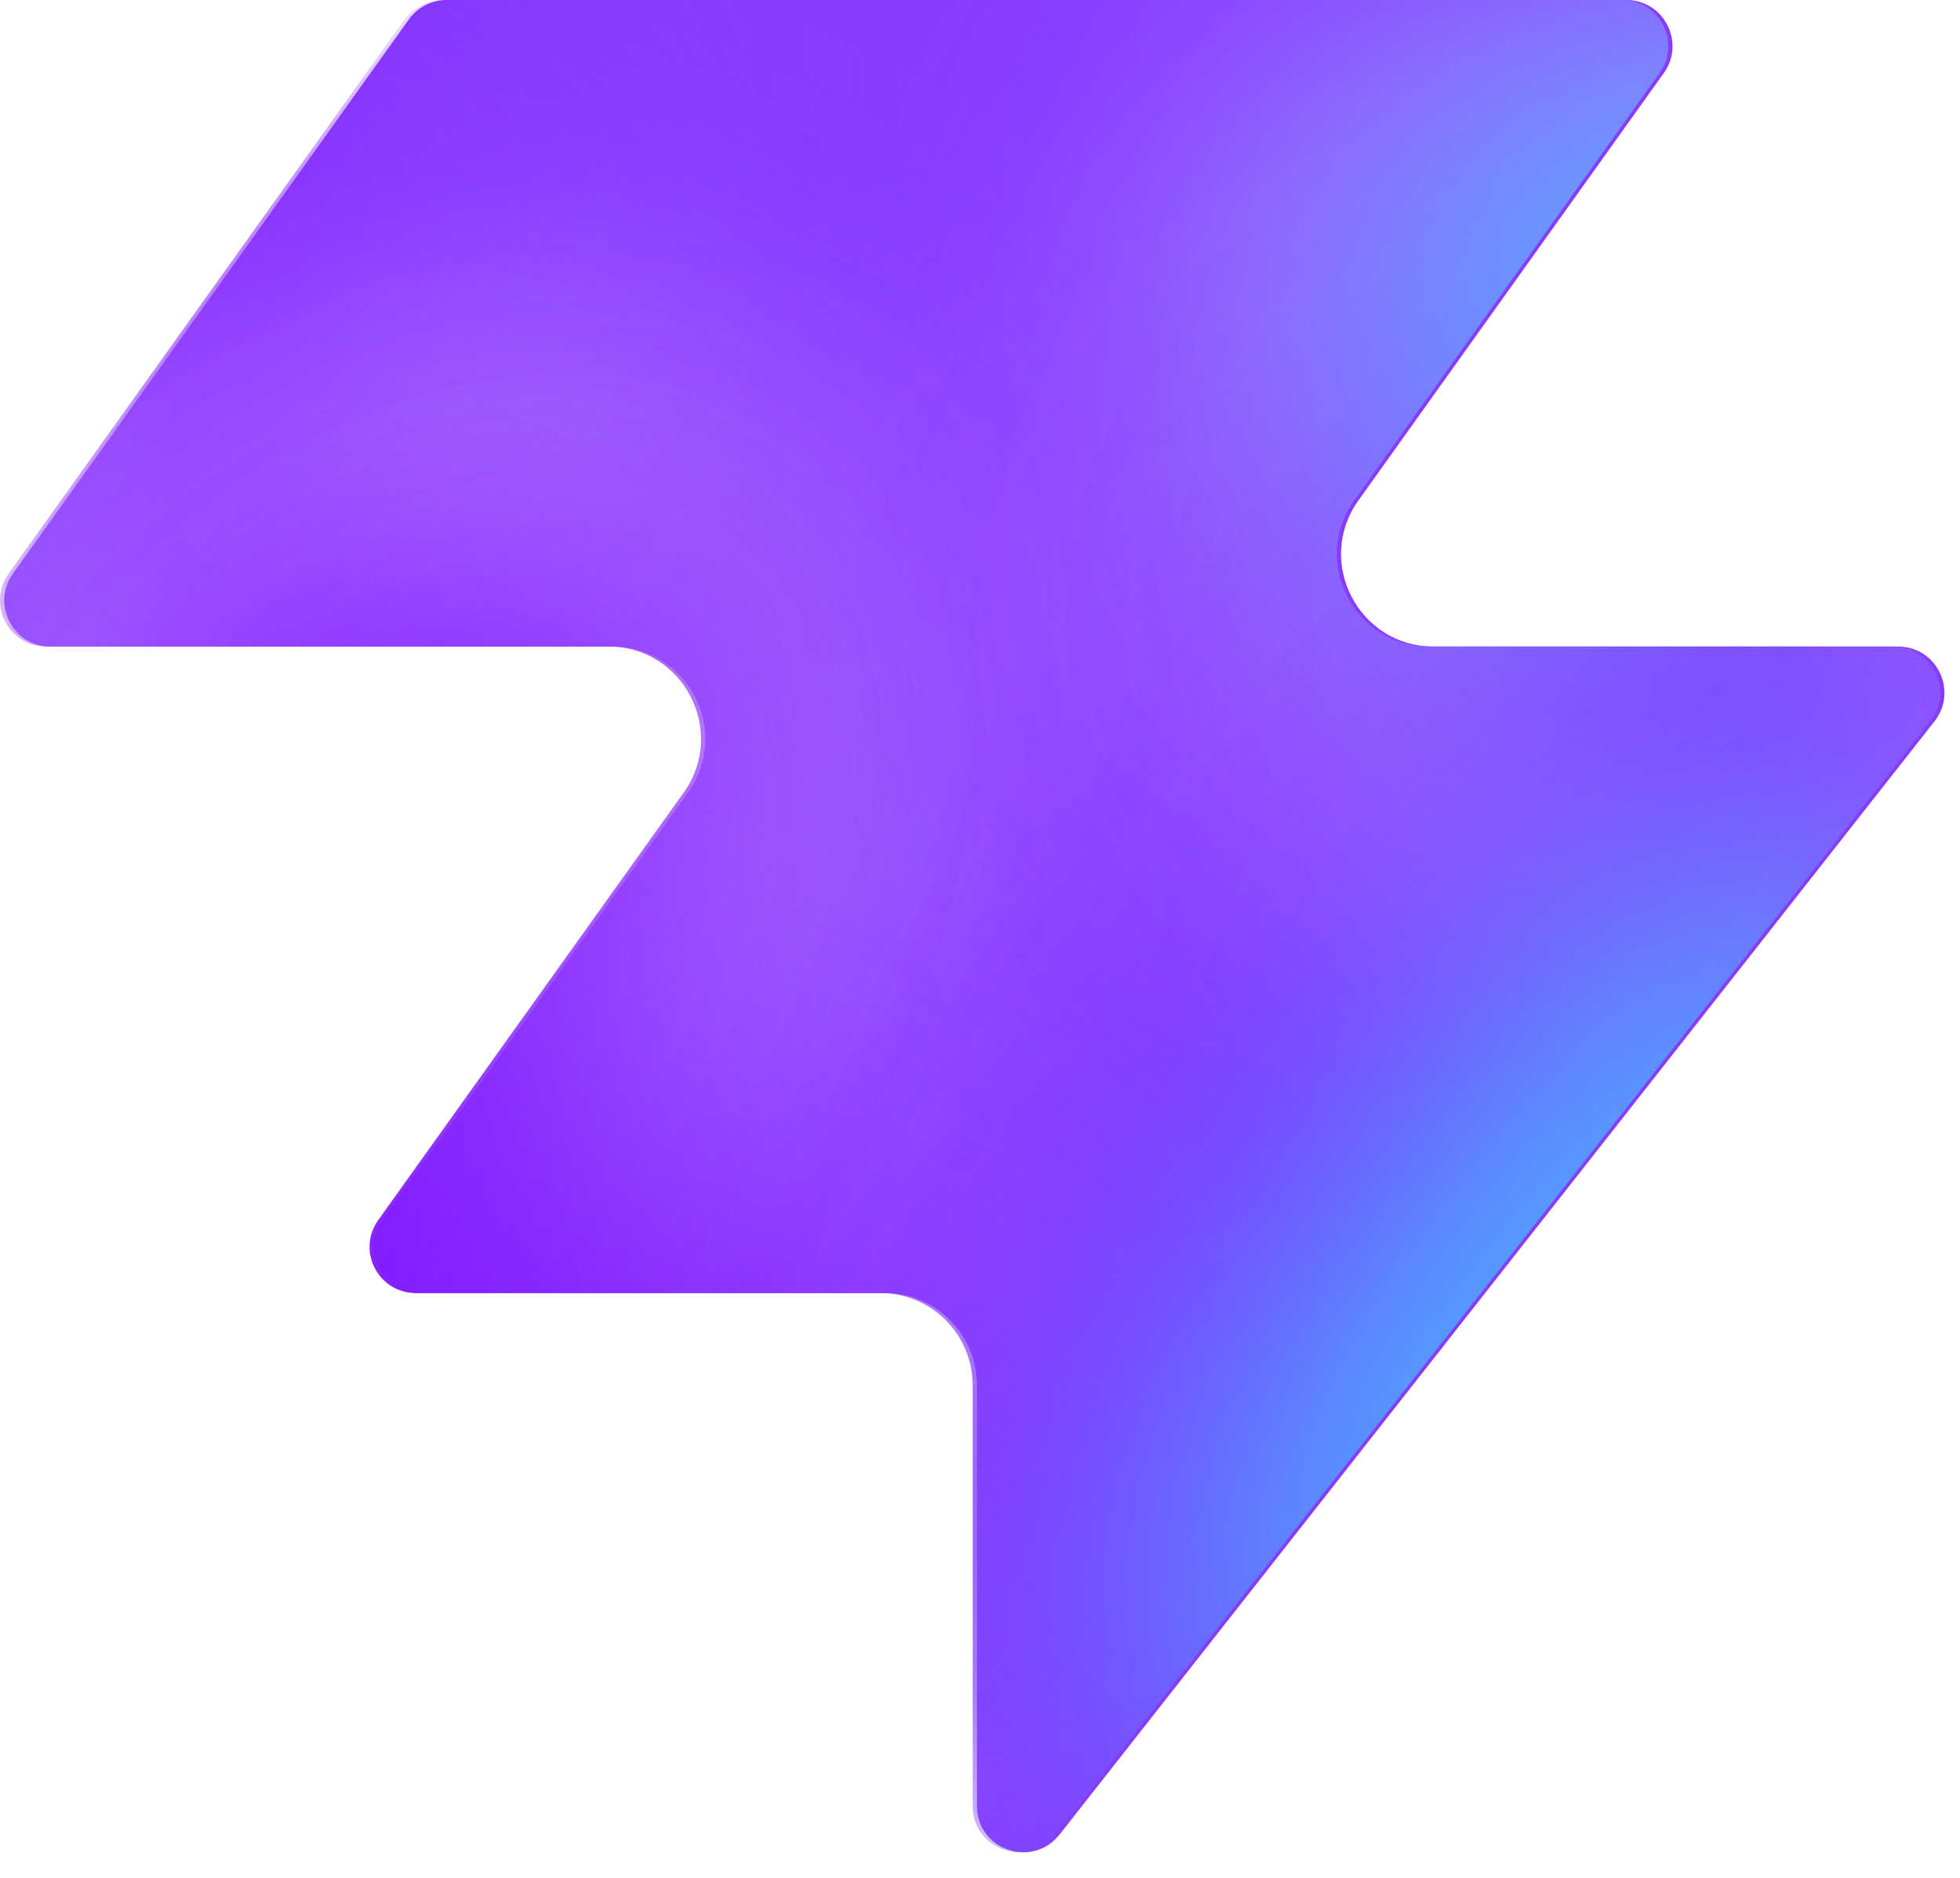
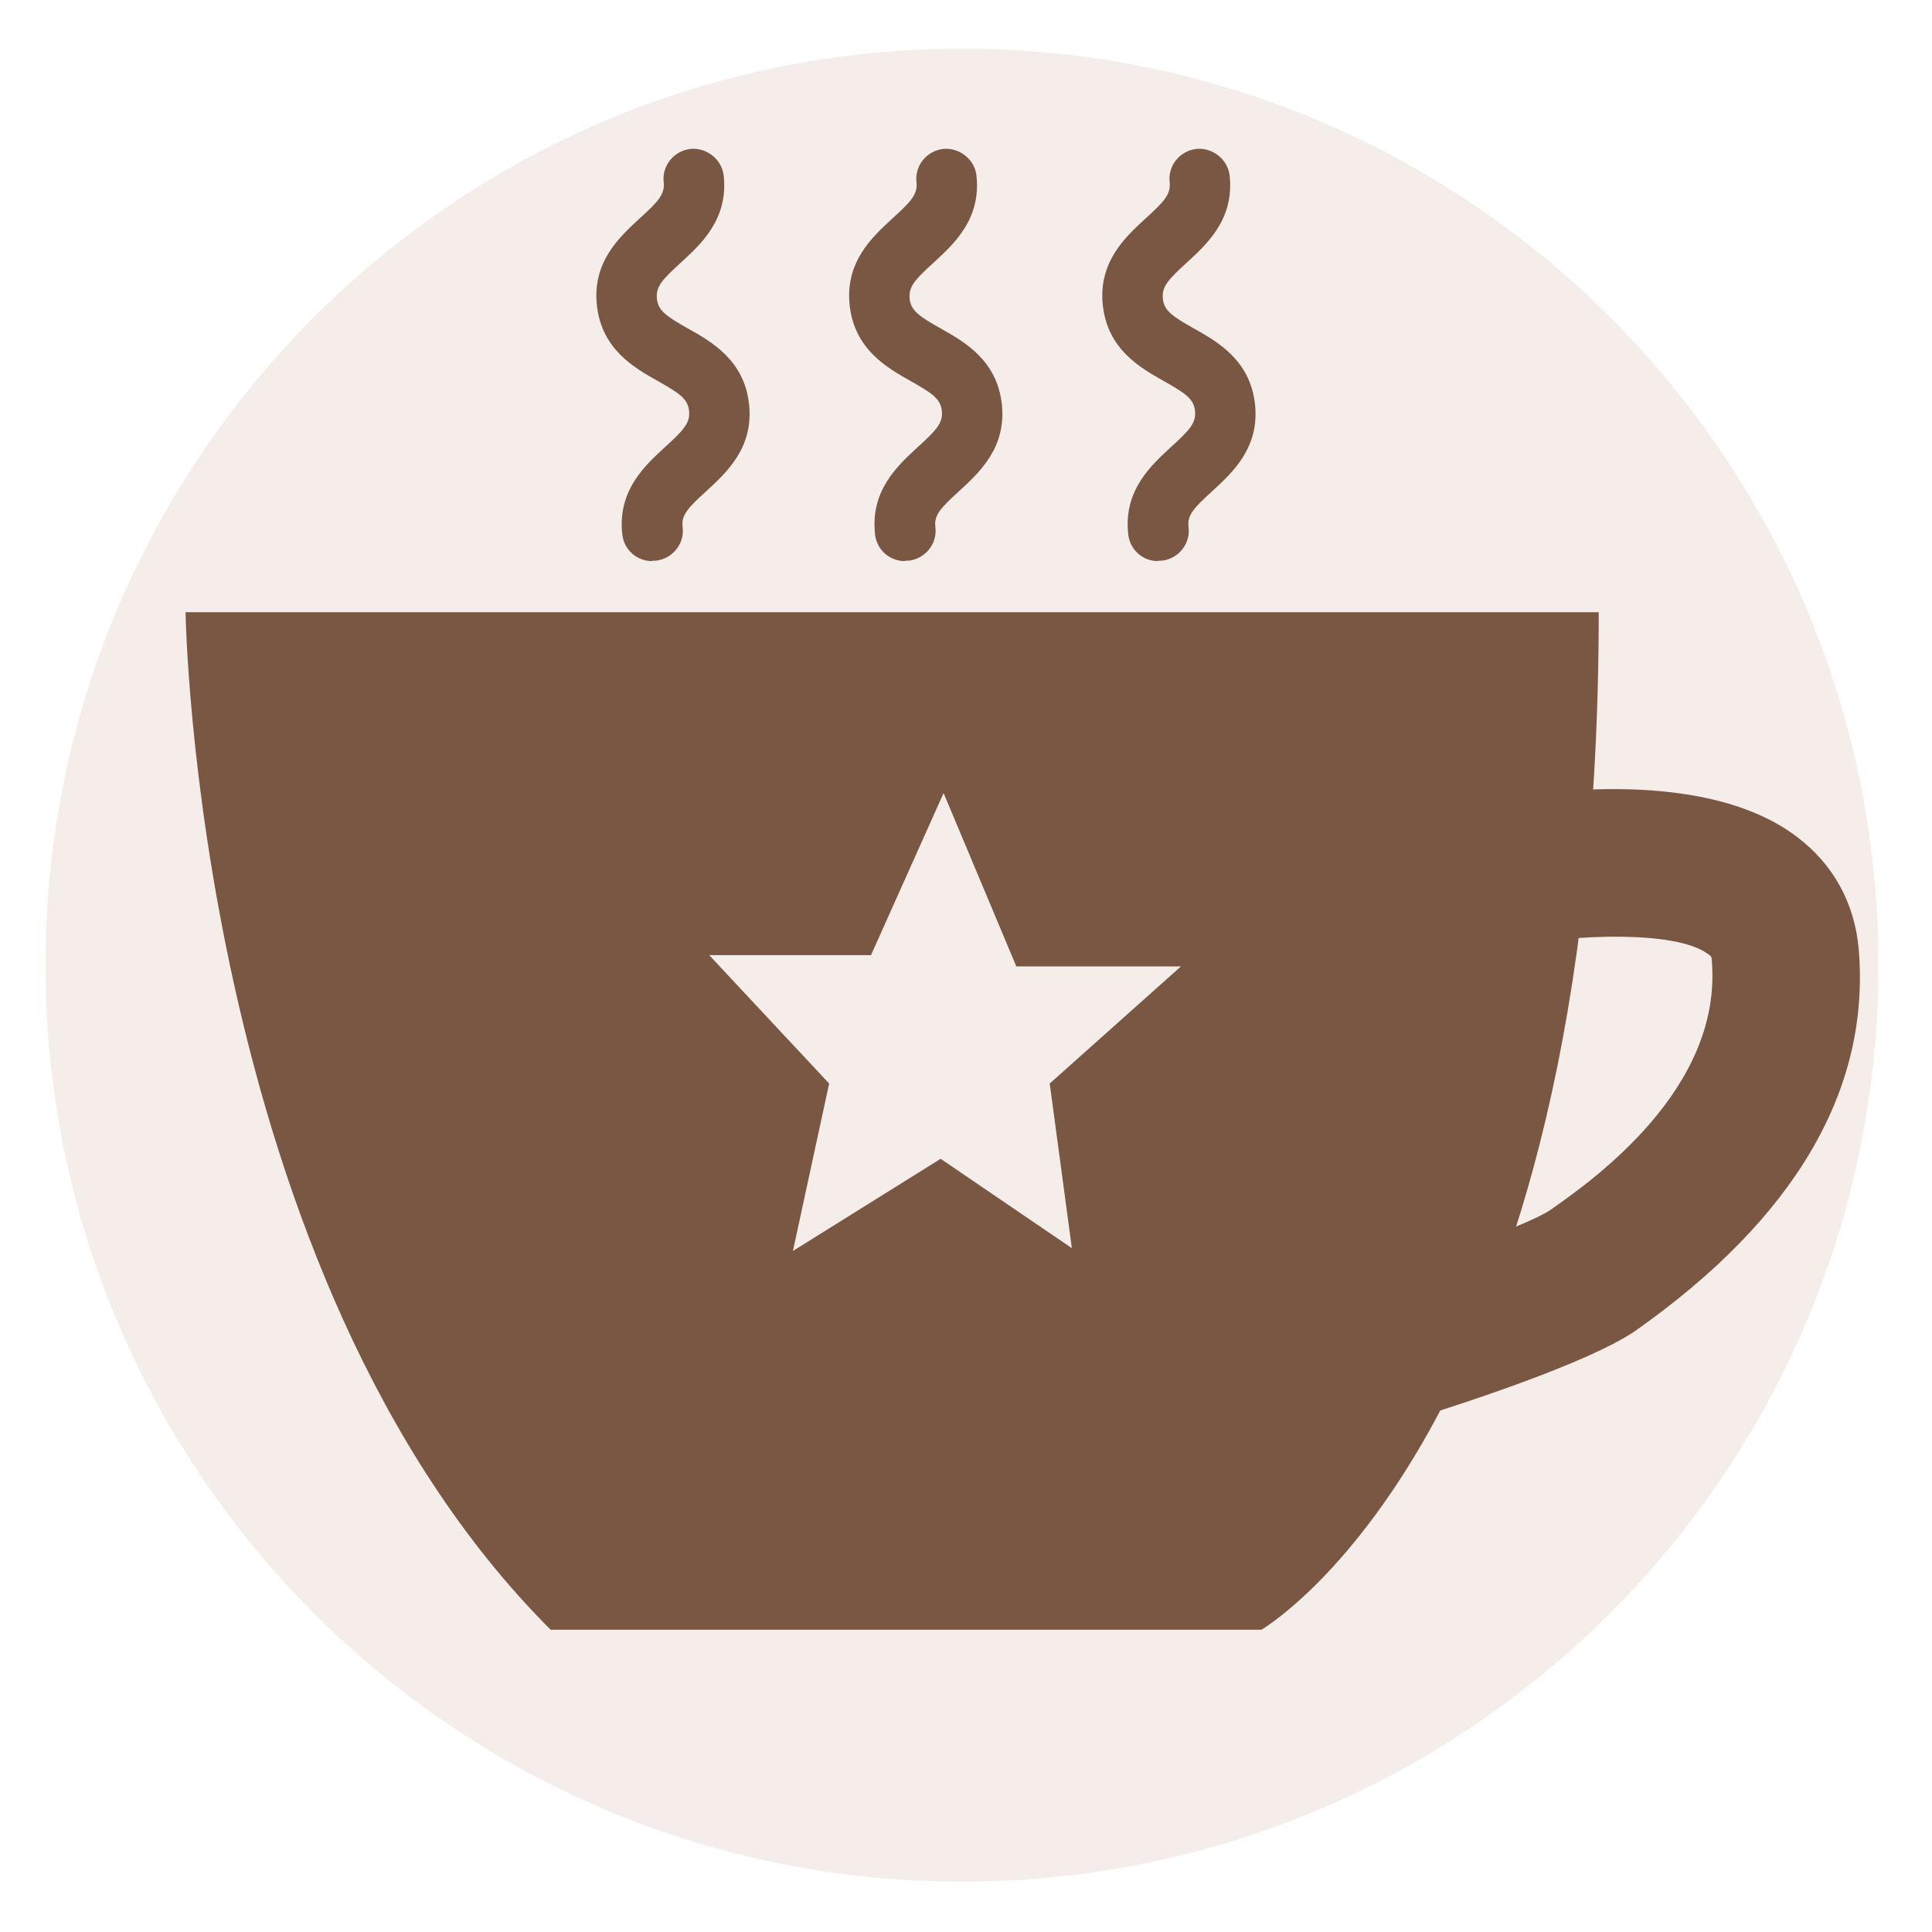
- <svg xmlns="http://www.w3.org/2000/svg" width="48" height="46" fill="none" viewBox="0 0 48 46">
-   <path fill="#863bff" d="M25.946 44.938c-.664.845-2.021.375-2.021-.698V33.937a2.26 2.26 0 0 0-2.262-2.262H10.287c-.92 0-1.456-1.04-.92-1.788l7.48-10.471c1.07-1.497 0-3.578-1.842-3.578H1.237c-.92 0-1.456-1.04-.92-1.788L10.013.474c.214-.297.556-.474.92-.474h28.894c.92 0 1.456 1.04.92 1.788l-7.48 10.471c-1.07 1.498 0 3.579 1.842 3.579h11.377c.943 0 1.473 1.088.89 1.83L25.947 44.94z" style="fill:#863bff;fill:color(display-p3 .525 .23 1);fill-opacity:1" />
-   <mask id="a" width="48" height="46" x="0" y="0" maskUnits="userSpaceOnUse" style="mask-type:alpha">
-     <path fill="#000" d="M25.842 44.938c-.664.844-2.021.375-2.021-.698V33.937a2.26 2.26 0 0 0-2.262-2.262H10.183c-.92 0-1.456-1.04-.92-1.788l7.48-10.471c1.07-1.498 0-3.579-1.842-3.579H1.133c-.92 0-1.456-1.04-.92-1.787L9.91.473c.214-.297.556-.474.92-.474h28.894c.92 0 1.456 1.04.92 1.788l-7.48 10.471c-1.07 1.498 0 3.578 1.842 3.578h11.377c.943 0 1.473 1.088.89 1.832L25.843 44.94z" style="fill:#000;fill-opacity:1" />
-   </mask>
-   <g mask="url(#a)">
-     <g filter="url(#b)">
-       <ellipse cx="5.508" cy="14.704" fill="#ede6ff" rx="5.508" ry="14.704" style="fill:#ede6ff;fill:color(display-p3 .927 .903 1);fill-opacity:1" transform="matrix(.00324 1 1 -.00324 -4.47 31.516)" />
-     </g>
-     <g filter="url(#c)">
-       <ellipse cx="10.399" cy="29.851" fill="#ede6ff" rx="10.399" ry="29.851" style="fill:#ede6ff;fill:color(display-p3 .927 .903 1);fill-opacity:1" transform="matrix(.00324 1 1 -.00324 -39.328 7.883)" />
-     </g>
-     <g filter="url(#d)">
-       <ellipse cx="5.508" cy="30.487" fill="#7e14ff" rx="5.508" ry="30.487" style="fill:#7e14ff;fill:color(display-p3 .492 .077 1);fill-opacity:1" transform="rotate(89.814 -25.913 -14.639)scale(1 -1)" />
-     </g>
-     <g filter="url(#e)">
-       <ellipse cx="5.508" cy="30.599" fill="#7e14ff" rx="5.508" ry="30.599" style="fill:#7e14ff;fill:color(display-p3 .492 .077 1);fill-opacity:1" transform="rotate(89.814 -32.644 -3.334)scale(1 -1)" />
-     </g>
-     <g filter="url(#f)">
-       <ellipse cx="5.508" cy="30.599" fill="#7e14ff" rx="5.508" ry="30.599" style="fill:#7e14ff;fill:color(display-p3 .492 .077 1);fill-opacity:1" transform="matrix(.00324 1 1 -.00324 -34.34 30.47)" />
-     </g>
-     <g filter="url(#g)">
-       <ellipse cx="14.072" cy="22.078" fill="#ede6ff" rx="14.072" ry="22.078" style="fill:#ede6ff;fill:color(display-p3 .927 .903 1);fill-opacity:1" transform="rotate(93.35 24.506 48.493)scale(-1 1)" />
-     </g>
-     <g filter="url(#h)">
-       <ellipse cx="3.47" cy="21.501" fill="#7e14ff" rx="3.47" ry="21.501" style="fill:#7e14ff;fill:color(display-p3 .492 .077 1);fill-opacity:1" transform="rotate(89.009 28.708 47.59)scale(-1 1)" />
-     </g>
-     <g filter="url(#i)">
-       <ellipse cx="3.47" cy="21.501" fill="#7e14ff" rx="3.47" ry="21.501" style="fill:#7e14ff;fill:color(display-p3 .492 .077 1);fill-opacity:1" transform="rotate(89.009 28.708 47.59)scale(-1 1)" />
-     </g>
-     <g filter="url(#j)">
-       <ellipse cx=".387" cy="8.972" fill="#7e14ff" rx="4.407" ry="29.108" style="fill:#7e14ff;fill:color(display-p3 .492 .077 1);fill-opacity:1" transform="rotate(39.51 .387 8.972)" />
-     </g>
-     <g filter="url(#k)">
-       <ellipse cx="47.523" cy="-6.092" fill="#7e14ff" rx="4.407" ry="29.108" style="fill:#7e14ff;fill:color(display-p3 .492 .077 1);fill-opacity:1" transform="rotate(37.892 47.523 -6.092)" />
-     </g>
-     <g filter="url(#l)">
-       <ellipse cx="41.412" cy="6.333" fill="#47bfff" rx="5.971" ry="9.665" style="fill:#47bfff;fill:color(display-p3 .28 .748 1);fill-opacity:1" transform="rotate(37.892 41.412 6.333)" />
-     </g>
-     <g filter="url(#m)">
-       <ellipse cx="-1.879" cy="38.332" fill="#7e14ff" rx="4.407" ry="29.108" style="fill:#7e14ff;fill:color(display-p3 .492 .077 1);fill-opacity:1" transform="rotate(37.892 -1.88 38.332)" />
-     </g>
-     <g filter="url(#n)">
-       <ellipse cx="-1.879" cy="38.332" fill="#7e14ff" rx="4.407" ry="29.108" style="fill:#7e14ff;fill:color(display-p3 .492 .077 1);fill-opacity:1" transform="rotate(37.892 -1.88 38.332)" />
-     </g>
-     <g filter="url(#o)">
-       <ellipse cx="35.651" cy="29.907" fill="#7e14ff" rx="4.407" ry="29.108" style="fill:#7e14ff;fill:color(display-p3 .492 .077 1);fill-opacity:1" transform="rotate(37.892 35.651 29.907)" />
-     </g>
-     <g filter="url(#p)">
-       <ellipse cx="38.418" cy="32.4" fill="#47bfff" rx="5.971" ry="15.297" style="fill:#47bfff;fill:color(display-p3 .28 .748 1);fill-opacity:1" transform="rotate(37.892 38.418 32.4)" />
-     </g>
+ <svg xmlns="http://www.w3.org/2000/svg" id="_レイヤー_1" data-name="レイヤー_1" version="1.1" viewBox="0 0 48 46" width="32" height="32">
+   <defs>
+     <style>
+       .st0 {
+         fill: #f5edea;
+       }
+ 
+       .st1 {
+         fill: #7a5743;
+       }
+     </style>
+   </defs>
+   <circle class="st0" cx="23.9" cy="22.98" r="22.77" />
+   <g>
+     <path class="st1" d="M31.34,39.49H13.68C4.85,30.66,4.61,14.21,4.61,14.21h35.11c0,20.43-8.38,25.28-8.38,25.28ZM23.44,18.71l-1.8,4.02h-4.02l2.98,3.19-.9,4.16,3.67-2.29,3.26,2.22-.55-4.09,3.26-2.91h-4.09l-1.8-4.29Z" />
+     <path class="st1" d="M35.13,34.25l-1.08-3.5c1.78-.55,4-1.36,4.47-1.69,1.07-.75,4.27-3.01,4.01-6.18,0-.11-.02-.13-.1-.18-.79-.59-3.37-.49-4.85-.18l-.73-3.59c.87-.18,5.36-.97,7.78.85.92.69,1.45,1.66,1.55,2.81.29,3.48-1.58,6.67-5.53,9.46-1.17.82-4.52,1.89-5.52,2.2Z" />
  </g>
-   <defs>
-     <filter id="b" width="60.045" height="41.654" x="-19.77" y="16.149" color-interpolation-filters="sRGB" filterUnits="userSpaceOnUse">
-       <feFlood flood-opacity="0" result="BackgroundImageFix" />
-       <feBlend in="SourceGraphic" in2="BackgroundImageFix" result="shape" />
-       <feGaussianBlur result="effect1_foregroundBlur_2002_17158" stdDeviation="7.659" />
-     </filter>
-     <filter id="c" width="90.34" height="51.437" x="-54.613" y="-7.533" color-interpolation-filters="sRGB" filterUnits="userSpaceOnUse">
-       <feFlood flood-opacity="0" result="BackgroundImageFix" />
-       <feBlend in="SourceGraphic" in2="BackgroundImageFix" result="shape" />
-       <feGaussianBlur result="effect1_foregroundBlur_2002_17158" stdDeviation="7.659" />
-     </filter>
-     <filter id="d" width="79.355" height="29.4" x="-49.64" y="2.03" color-interpolation-filters="sRGB" filterUnits="userSpaceOnUse">
-       <feFlood flood-opacity="0" result="BackgroundImageFix" />
-       <feBlend in="SourceGraphic" in2="BackgroundImageFix" result="shape" />
-       <feGaussianBlur result="effect1_foregroundBlur_2002_17158" stdDeviation="4.596" />
-     </filter>
-     <filter id="e" width="79.579" height="29.4" x="-45.045" y="20.029" color-interpolation-filters="sRGB" filterUnits="userSpaceOnUse">
-       <feFlood flood-opacity="0" result="BackgroundImageFix" />
-       <feBlend in="SourceGraphic" in2="BackgroundImageFix" result="shape" />
-       <feGaussianBlur result="effect1_foregroundBlur_2002_17158" stdDeviation="4.596" />
-     </filter>
-     <filter id="f" width="79.579" height="29.4" x="-43.513" y="21.178" color-interpolation-filters="sRGB" filterUnits="userSpaceOnUse">
-       <feFlood flood-opacity="0" result="BackgroundImageFix" />
-       <feBlend in="SourceGraphic" in2="BackgroundImageFix" result="shape" />
-       <feGaussianBlur result="effect1_foregroundBlur_2002_17158" stdDeviation="4.596" />
-     </filter>
-     <filter id="g" width="74.749" height="58.852" x="15.756" y="-17.901" color-interpolation-filters="sRGB" filterUnits="userSpaceOnUse">
-       <feFlood flood-opacity="0" result="BackgroundImageFix" />
-       <feBlend in="SourceGraphic" in2="BackgroundImageFix" result="shape" />
-       <feGaussianBlur result="effect1_foregroundBlur_2002_17158" stdDeviation="7.659" />
-     </filter>
-     <filter id="h" width="61.377" height="25.362" x="23.548" y="2.284" color-interpolation-filters="sRGB" filterUnits="userSpaceOnUse">
-       <feFlood flood-opacity="0" result="BackgroundImageFix" />
-       <feBlend in="SourceGraphic" in2="BackgroundImageFix" result="shape" />
-       <feGaussianBlur result="effect1_foregroundBlur_2002_17158" stdDeviation="4.596" />
-     </filter>
-     <filter id="i" width="61.377" height="25.362" x="23.548" y="2.284" color-interpolation-filters="sRGB" filterUnits="userSpaceOnUse">
-       <feFlood flood-opacity="0" result="BackgroundImageFix" />
-       <feBlend in="SourceGraphic" in2="BackgroundImageFix" result="shape" />
-       <feGaussianBlur result="effect1_foregroundBlur_2002_17158" stdDeviation="4.596" />
-     </filter>
-     <filter id="j" width="56.045" height="63.649" x="-27.636" y="-22.853" color-interpolation-filters="sRGB" filterUnits="userSpaceOnUse">
-       <feFlood flood-opacity="0" result="BackgroundImageFix" />
-       <feBlend in="SourceGraphic" in2="BackgroundImageFix" result="shape" />
-       <feGaussianBlur result="effect1_foregroundBlur_2002_17158" stdDeviation="4.596" />
-     </filter>
-     <filter id="k" width="54.814" height="64.646" x="20.116" y="-38.415" color-interpolation-filters="sRGB" filterUnits="userSpaceOnUse">
-       <feFlood flood-opacity="0" result="BackgroundImageFix" />
-       <feBlend in="SourceGraphic" in2="BackgroundImageFix" result="shape" />
-       <feGaussianBlur result="effect1_foregroundBlur_2002_17158" stdDeviation="4.596" />
-     </filter>
-     <filter id="l" width="33.541" height="35.313" x="24.641" y="-11.323" color-interpolation-filters="sRGB" filterUnits="userSpaceOnUse">
-       <feFlood flood-opacity="0" result="BackgroundImageFix" />
-       <feBlend in="SourceGraphic" in2="BackgroundImageFix" result="shape" />
-       <feGaussianBlur result="effect1_foregroundBlur_2002_17158" stdDeviation="4.596" />
-     </filter>
-     <filter id="m" width="54.814" height="64.646" x="-29.286" y="6.009" color-interpolation-filters="sRGB" filterUnits="userSpaceOnUse">
-       <feFlood flood-opacity="0" result="BackgroundImageFix" />
-       <feBlend in="SourceGraphic" in2="BackgroundImageFix" result="shape" />
-       <feGaussianBlur result="effect1_foregroundBlur_2002_17158" stdDeviation="4.596" />
-     </filter>
-     <filter id="n" width="54.814" height="64.646" x="-29.286" y="6.009" color-interpolation-filters="sRGB" filterUnits="userSpaceOnUse">
-       <feFlood flood-opacity="0" result="BackgroundImageFix" />
-       <feBlend in="SourceGraphic" in2="BackgroundImageFix" result="shape" />
-       <feGaussianBlur result="effect1_foregroundBlur_2002_17158" stdDeviation="4.596" />
-     </filter>
-     <filter id="o" width="54.814" height="64.646" x="8.244" y="-2.416" color-interpolation-filters="sRGB" filterUnits="userSpaceOnUse">
-       <feFlood flood-opacity="0" result="BackgroundImageFix" />
-       <feBlend in="SourceGraphic" in2="BackgroundImageFix" result="shape" />
-       <feGaussianBlur result="effect1_foregroundBlur_2002_17158" stdDeviation="4.596" />
-     </filter>
-     <filter id="p" width="39.409" height="43.623" x="18.713" y="10.588" color-interpolation-filters="sRGB" filterUnits="userSpaceOnUse">
-       <feFlood flood-opacity="0" result="BackgroundImageFix" />
-       <feBlend in="SourceGraphic" in2="BackgroundImageFix" result="shape" />
-       <feGaussianBlur result="effect1_foregroundBlur_2002_17158" stdDeviation="4.596" />
-     </filter>
-   </defs>
+   <path class="st1" d="M16.2,12.94c-.38,0-.7-.28-.74-.67-.12-1.09.57-1.71,1.07-2.17.45-.41.62-.59.59-.89-.03-.3-.24-.44-.77-.74-.59-.33-1.4-.79-1.52-1.88-.12-1.09.57-1.71,1.07-2.17.45-.41.62-.59.59-.89-.05-.41.25-.78.66-.83.4-.04.78.25.83.66.12,1.09-.57,1.71-1.07,2.17-.45.41-.62.59-.59.89.03.3.24.44.77.74.59.33,1.4.79,1.52,1.88.12,1.09-.57,1.71-1.07,2.17-.45.41-.62.59-.58.89.05.41-.25.78-.66.83-.03,0-.06,0-.08,0Z" />
+   <path class="st1" d="M22.48,12.94c-.38,0-.7-.28-.74-.67-.12-1.09.57-1.71,1.07-2.17.45-.41.62-.59.59-.89-.03-.3-.24-.44-.77-.74-.59-.33-1.4-.79-1.52-1.88-.12-1.09.57-1.71,1.07-2.17.45-.41.62-.59.59-.89-.05-.41.25-.78.66-.83.4-.04.78.25.83.66.12,1.09-.57,1.71-1.07,2.17-.45.41-.62.59-.59.89.03.3.24.44.77.74.59.33,1.4.79,1.52,1.88.12,1.09-.57,1.71-1.07,2.17-.45.41-.62.59-.58.89.05.41-.25.78-.66.83-.03,0-.06,0-.08,0Z" />
+   <path class="st1" d="M28.77,12.94c-.38,0-.7-.28-.74-.67-.12-1.09.57-1.71,1.07-2.17.45-.41.62-.59.59-.89-.03-.3-.24-.44-.77-.74-.59-.33-1.4-.79-1.52-1.88-.12-1.09.57-1.71,1.07-2.17.45-.41.62-.59.59-.89-.05-.41.25-.78.66-.83.4-.04.78.25.83.66.12,1.09-.57,1.71-1.07,2.17-.45.41-.62.59-.59.89.03.3.24.44.77.74.59.33,1.4.79,1.52,1.88.12,1.09-.57,1.71-1.07,2.17-.45.41-.62.59-.58.89.05.41-.25.78-.66.83-.03,0-.06,0-.08,0Z" />
</svg>
